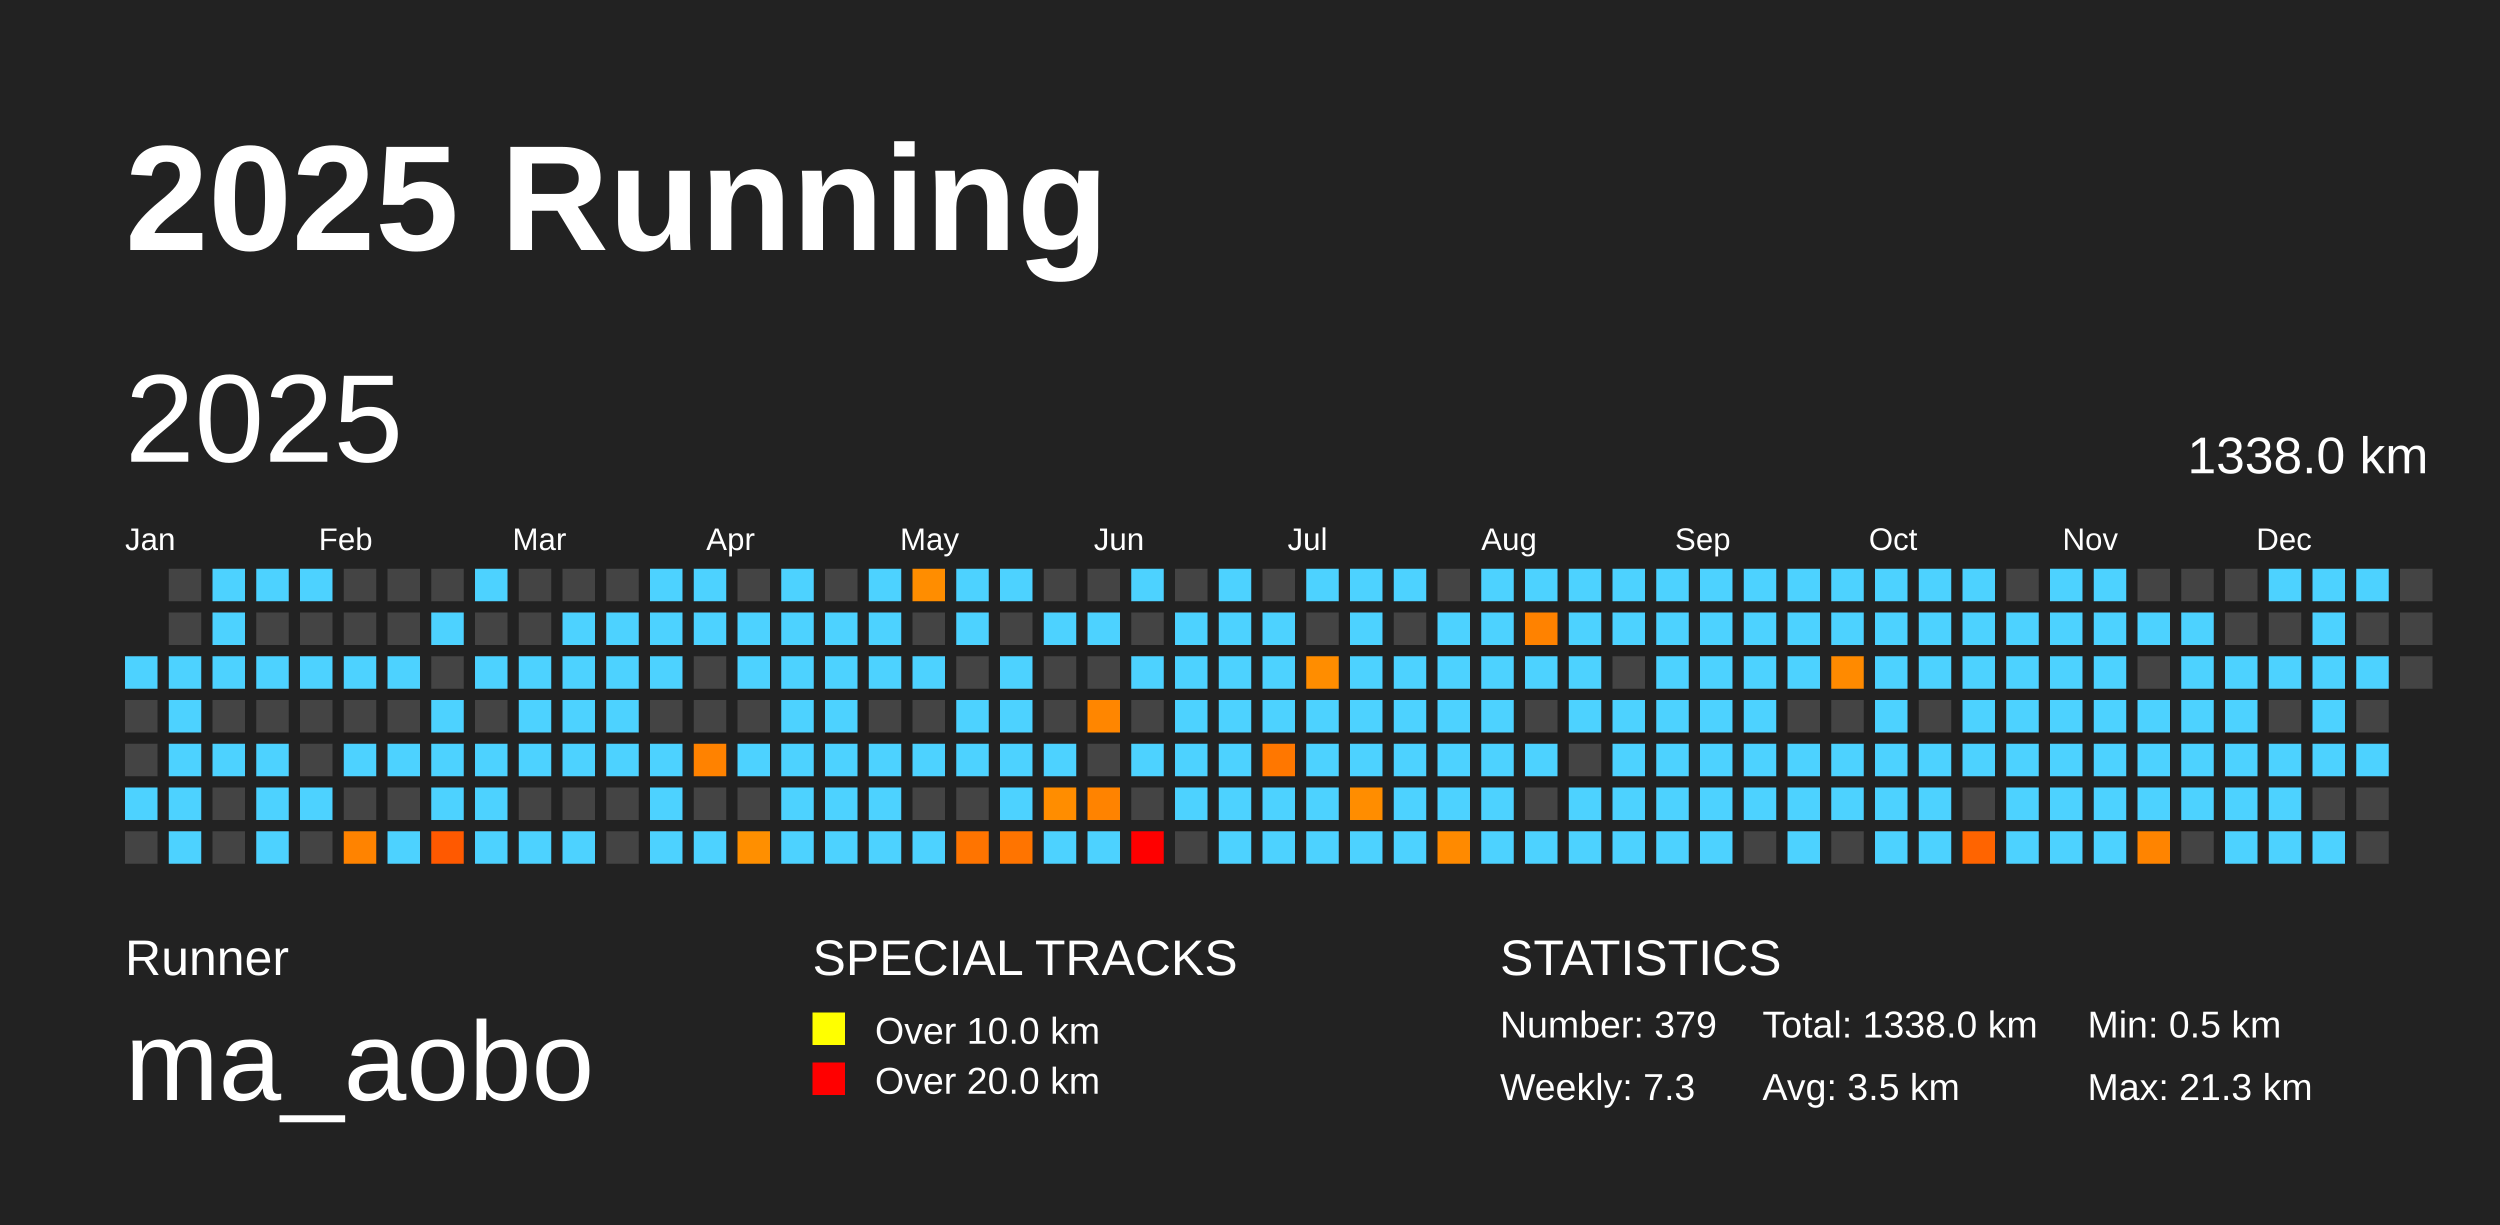
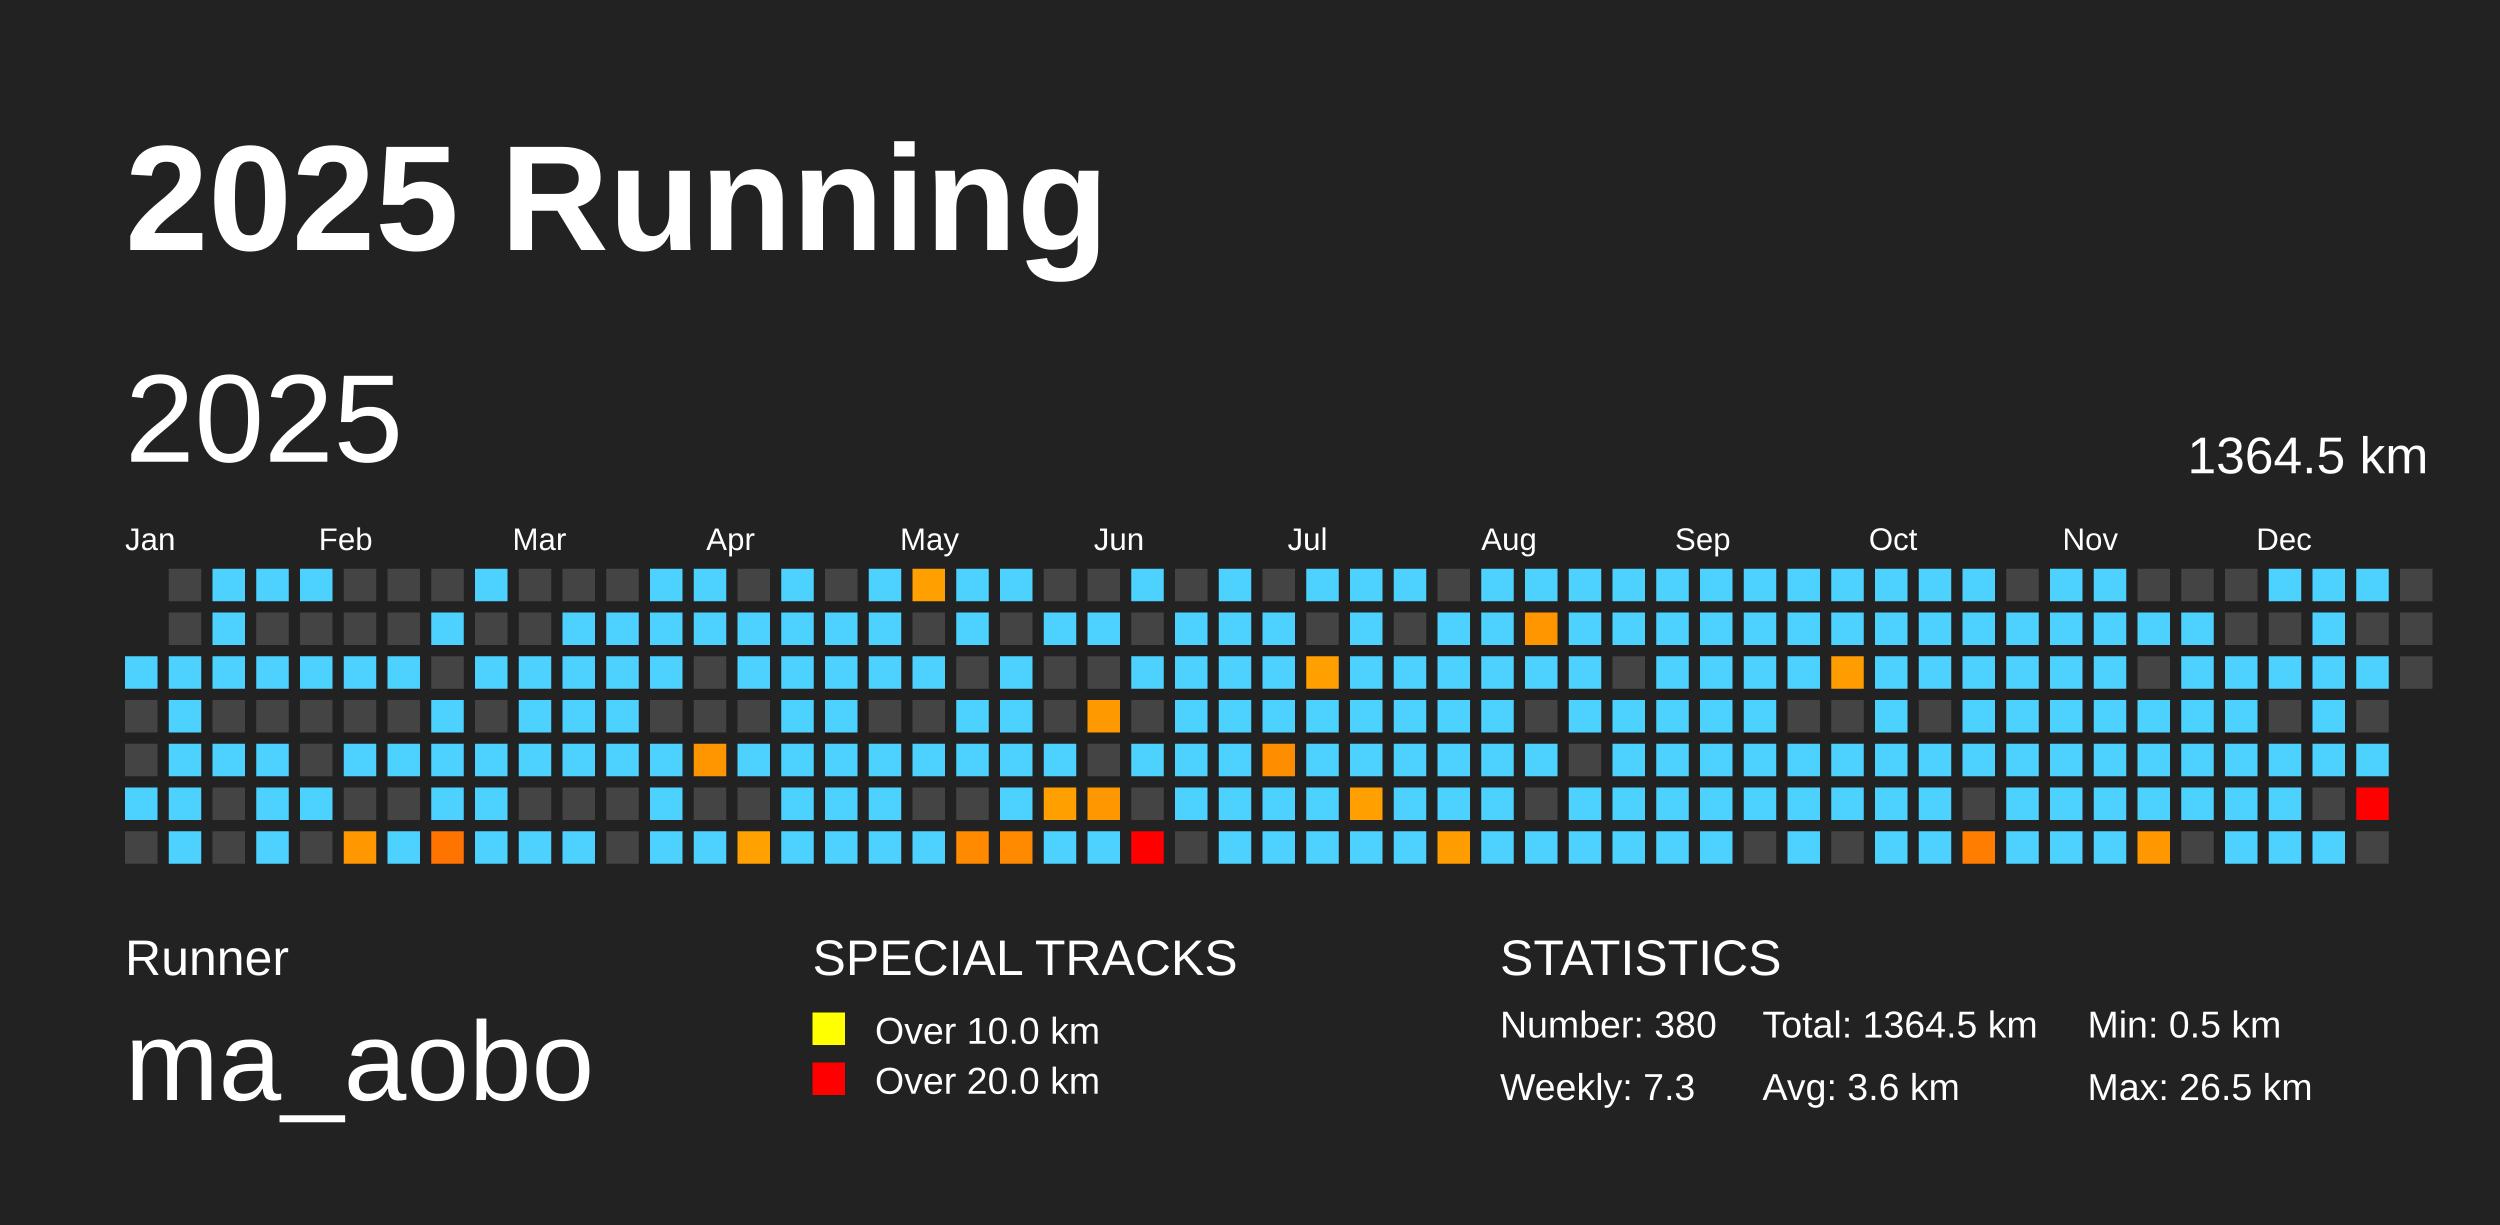
<svg xmlns="http://www.w3.org/2000/svg" baseProfile="full" height="98mm" version="1.1" viewBox="0,0,200,98" width="200mm">
  <defs />
  <rect fill="#222222" height="98" width="200" x="0" y="0" />
  <text fill="#FFFFFF" style="font-size:12px; font-family:Arial; font-weight:bold;" x="10" y="20">2025 Running</text>
  <text fill="#FFFFFF" style="font-size:4px; font-family:Arial" x="10" y="78">Runner</text>
  <text fill="#FFFFFF" style="font-size:9px; font-family:Arial" x="10" y="88">ma_aobo</text>
  <text fill="#FFFFFF" style="font-size:4px; font-family:Arial" x="65" y="78">SPECIAL TRACKS</text>
  <rect fill="yellow" height="2.6" width="2.6" x="65" y="81" />
  <text fill="#FFFFFF" style="font-size:3px; font-family:Arial" x="70" y="83.5">Over 10.0 km</text>
  <rect fill="red" height="2.6" width="2.6" x="65" y="85" />
  <text fill="#FFFFFF" style="font-size:3px; font-family:Arial" x="70" y="87.5">Over 20.0 km</text>
  <text fill="#FFFFFF" style="font-size:4px; font-family:Arial" x="120" y="78">STATISTICS</text>
-   <text fill="#FFFFFF" style="font-size:3px; font-family:Arial" x="120" y="83">Number: 379</text>
+   <text fill="#FFFFFF" style="font-size:3px; font-family:Arial" x="120" y="83">Number: 380</text>
  <text fill="#FFFFFF" style="font-size:3px; font-family:Arial" x="120" y="88">Weekly: 7.3</text>
-   <text fill="#FFFFFF" style="font-size:3px; font-family:Arial" x="141" y="83">Total: 1338.0 km</text>
-   <text fill="#FFFFFF" style="font-size:3px; font-family:Arial" x="141" y="88">Avg: 3.5 km</text>
+   <text fill="#FFFFFF" style="font-size:3px; font-family:Arial" x="141" y="83">Total: 1364.5 km</text>
+   <text fill="#FFFFFF" style="font-size:3px; font-family:Arial" x="141" y="88">Avg: 3.6 km</text>
  <text fill="#FFFFFF" style="font-size:3px; font-family:Arial" x="167" y="83">Min: 0.5 km</text>
-   <text fill="#FFFFFF" style="font-size:3px; font-family:Arial" x="167" y="88">Max: 21.3 km</text>
+   <text fill="#FFFFFF" style="font-size:3px; font-family:Arial" x="167" y="88">Max: 26.5 km</text>
  <text dominant-baseline="hanging" fill="#FFFFFF" style="font-size:10.0px; font-family:Arial;" x="10" y="30">2025</text>
-   <text dominant-baseline="hanging" fill="#FFFFFF" style="font-size:4.125px; font-family:Arial;" x="175" y="35">1338.0 km</text>
+   <text dominant-baseline="hanging" fill="#FFFFFF" style="font-size:4.125px; font-family:Arial;" x="175" y="35">1364.5 km</text>
  <text fill="#FFFFFF" style="font-size:2.5px; font-family:Arial" x="10.0" y="44">Jan</text>
  <text fill="#FFFFFF" style="font-size:2.5px; font-family:Arial" x="25.5" y="44">Feb</text>
  <text fill="#FFFFFF" style="font-size:2.5px; font-family:Arial" x="41.0" y="44">Mar</text>
  <text fill="#FFFFFF" style="font-size:2.5px; font-family:Arial" x="56.5" y="44">Apr</text>
  <text fill="#FFFFFF" style="font-size:2.5px; font-family:Arial" x="72.0" y="44">May</text>
  <text fill="#FFFFFF" style="font-size:2.5px; font-family:Arial" x="87.5" y="44">Jun</text>
  <text fill="#FFFFFF" style="font-size:2.5px; font-family:Arial" x="103.0" y="44">Jul</text>
  <text fill="#FFFFFF" style="font-size:2.5px; font-family:Arial" x="118.5" y="44">Aug</text>
  <text fill="#FFFFFF" style="font-size:2.5px; font-family:Arial" x="134.0" y="44">Sep</text>
  <text fill="#FFFFFF" style="font-size:2.5px; font-family:Arial" x="149.5" y="44">Oct</text>
  <text fill="#FFFFFF" style="font-size:2.5px; font-family:Arial" x="165.0" y="44">Nov</text>
  <text fill="#FFFFFF" style="font-size:2.5px; font-family:Arial" x="180.5" y="44">Dec</text>
  <rect fill="#4dd2ff" height="2.6" width="2.6" x="10.0" y="52.5" />
  <rect fill="#444444" height="2.6" width="2.6" x="10.0" y="56.0" />
  <rect fill="#444444" height="2.6" width="2.6" x="10.0" y="59.5" />
  <rect fill="#4dd2ff" height="2.6" width="2.6" x="10.0" y="63.0" />
  <rect fill="#444444" height="2.6" width="2.6" x="10.0" y="66.5" />
  <rect fill="#444444" height="2.6" width="2.6" x="13.5" y="45.5" />
  <rect fill="#444444" height="2.6" width="2.6" x="13.5" y="49.0" />
  <rect fill="#4dd2ff" height="2.6" width="2.6" x="13.5" y="52.5" />
  <rect fill="#4dd2ff" height="2.6" width="2.6" x="13.5" y="56.0" />
  <rect fill="#4dd2ff" height="2.6" width="2.6" x="13.5" y="59.5" />
  <rect fill="#4dd2ff" height="2.6" width="2.6" x="13.5" y="63.0" />
  <rect fill="#4dd2ff" height="2.6" width="2.6" x="13.5" y="66.5" />
  <rect fill="#4dd2ff" height="2.6" width="2.6" x="17.0" y="45.5" />
  <rect fill="#4dd2ff" height="2.6" width="2.6" x="17.0" y="49.0" />
  <rect fill="#4dd2ff" height="2.6" width="2.6" x="17.0" y="52.5" />
  <rect fill="#444444" height="2.6" width="2.6" x="17.0" y="56.0" />
  <rect fill="#4dd2ff" height="2.6" width="2.6" x="17.0" y="59.5" />
  <rect fill="#444444" height="2.6" width="2.6" x="17.0" y="63.0" />
  <rect fill="#444444" height="2.6" width="2.6" x="17.0" y="66.5" />
  <rect fill="#4dd2ff" height="2.6" width="2.6" x="20.5" y="45.5" />
  <rect fill="#444444" height="2.6" width="2.6" x="20.5" y="49.0" />
  <rect fill="#4dd2ff" height="2.6" width="2.6" x="20.5" y="52.5" />
  <rect fill="#444444" height="2.6" width="2.6" x="20.5" y="56.0" />
  <rect fill="#4dd2ff" height="2.6" width="2.6" x="20.5" y="59.5" />
  <rect fill="#4dd2ff" height="2.6" width="2.6" x="20.5" y="63.0" />
  <rect fill="#4dd2ff" height="2.6" width="2.6" x="20.5" y="66.5" />
  <rect fill="#4dd2ff" height="2.6" width="2.6" x="24.0" y="45.5" />
  <rect fill="#444444" height="2.6" width="2.6" x="24.0" y="49.0" />
  <rect fill="#4dd2ff" height="2.6" width="2.6" x="24.0" y="52.5" />
  <rect fill="#444444" height="2.6" width="2.6" x="24.0" y="56.0" />
  <rect fill="#444444" height="2.6" width="2.6" x="24.0" y="59.5" />
  <rect fill="#4dd2ff" height="2.6" width="2.6" x="24.0" y="63.0" />
  <rect fill="#444444" height="2.6" width="2.6" x="24.0" y="66.5" />
  <rect fill="#444444" height="2.6" width="2.6" x="27.5" y="45.5" />
  <rect fill="#444444" height="2.6" width="2.6" x="27.5" y="49.0" />
  <rect fill="#4dd2ff" height="2.6" width="2.6" x="27.5" y="52.5" />
  <rect fill="#444444" height="2.6" width="2.6" x="27.5" y="56.0" />
  <rect fill="#4dd2ff" height="2.6" width="2.6" x="27.5" y="59.5" />
  <rect fill="#444444" height="2.6" width="2.6" x="27.5" y="63.0" />
-   <rect fill="#ff8300" height="2.6" width="2.6" x="27.5" y="66.5" />
+   <rect fill="#ff9700" height="2.6" width="2.6" x="27.5" y="66.5" />
  <rect fill="#444444" height="2.6" width="2.6" x="31.0" y="45.5" />
  <rect fill="#444444" height="2.6" width="2.6" x="31.0" y="49.0" />
  <rect fill="#4dd2ff" height="2.6" width="2.6" x="31.0" y="52.5" />
  <rect fill="#444444" height="2.6" width="2.6" x="31.0" y="56.0" />
  <rect fill="#4dd2ff" height="2.6" width="2.6" x="31.0" y="59.5" />
  <rect fill="#444444" height="2.6" width="2.6" x="31.0" y="63.0" />
  <rect fill="#4dd2ff" height="2.6" width="2.6" x="31.0" y="66.5" />
  <rect fill="#444444" height="2.6" width="2.6" x="34.5" y="45.5" />
  <rect fill="#4dd2ff" height="2.6" width="2.6" x="34.5" y="49.0" />
  <rect fill="#444444" height="2.6" width="2.6" x="34.5" y="52.5" />
  <rect fill="#4dd2ff" height="2.6" width="2.6" x="34.5" y="56.0" />
  <rect fill="#4dd2ff" height="2.6" width="2.6" x="34.5" y="59.5" />
  <rect fill="#4dd2ff" height="2.6" width="2.6" x="34.5" y="63.0" />
-   <rect fill="#ff5900" height="2.6" width="2.6" x="34.5" y="66.5" />
+   <rect fill="#ff7400" height="2.6" width="2.6" x="34.5" y="66.5" />
  <rect fill="#4dd2ff" height="2.6" width="2.6" x="38.0" y="45.5" />
  <rect fill="#444444" height="2.6" width="2.6" x="38.0" y="49.0" />
  <rect fill="#4dd2ff" height="2.6" width="2.6" x="38.0" y="52.5" />
  <rect fill="#444444" height="2.6" width="2.6" x="38.0" y="56.0" />
  <rect fill="#4dd2ff" height="2.6" width="2.6" x="38.0" y="59.5" />
  <rect fill="#4dd2ff" height="2.6" width="2.6" x="38.0" y="63.0" />
  <rect fill="#4dd2ff" height="2.6" width="2.6" x="38.0" y="66.5" />
  <rect fill="#444444" height="2.6" width="2.6" x="41.5" y="45.5" />
  <rect fill="#444444" height="2.6" width="2.6" x="41.5" y="49.0" />
  <rect fill="#4dd2ff" height="2.6" width="2.6" x="41.5" y="52.5" />
  <rect fill="#4dd2ff" height="2.6" width="2.6" x="41.5" y="56.0" />
  <rect fill="#4dd2ff" height="2.6" width="2.6" x="41.5" y="59.5" />
  <rect fill="#444444" height="2.6" width="2.6" x="41.5" y="63.0" />
  <rect fill="#4dd2ff" height="2.6" width="2.6" x="41.5" y="66.5" />
  <rect fill="#444444" height="2.6" width="2.6" x="45.0" y="45.5" />
  <rect fill="#4dd2ff" height="2.6" width="2.6" x="45.0" y="49.0" />
  <rect fill="#4dd2ff" height="2.6" width="2.6" x="45.0" y="52.5" />
  <rect fill="#4dd2ff" height="2.6" width="2.6" x="45.0" y="56.0" />
  <rect fill="#4dd2ff" height="2.6" width="2.6" x="45.0" y="59.5" />
  <rect fill="#444444" height="2.6" width="2.6" x="45.0" y="63.0" />
  <rect fill="#4dd2ff" height="2.6" width="2.6" x="45.0" y="66.5" />
  <rect fill="#444444" height="2.6" width="2.6" x="48.5" y="45.5" />
  <rect fill="#4dd2ff" height="2.6" width="2.6" x="48.5" y="49.0" />
  <rect fill="#4dd2ff" height="2.6" width="2.6" x="48.5" y="52.5" />
  <rect fill="#4dd2ff" height="2.6" width="2.6" x="48.5" y="56.0" />
  <rect fill="#4dd2ff" height="2.6" width="2.6" x="48.5" y="59.5" />
  <rect fill="#444444" height="2.6" width="2.6" x="48.5" y="63.0" />
  <rect fill="#444444" height="2.6" width="2.6" x="48.5" y="66.5" />
  <rect fill="#4dd2ff" height="2.6" width="2.6" x="52.0" y="45.5" />
  <rect fill="#4dd2ff" height="2.6" width="2.6" x="52.0" y="49.0" />
  <rect fill="#4dd2ff" height="2.6" width="2.6" x="52.0" y="52.5" />
  <rect fill="#444444" height="2.6" width="2.6" x="52.0" y="56.0" />
  <rect fill="#4dd2ff" height="2.6" width="2.6" x="52.0" y="59.5" />
  <rect fill="#4dd2ff" height="2.6" width="2.6" x="52.0" y="63.0" />
  <rect fill="#4dd2ff" height="2.6" width="2.6" x="52.0" y="66.5" />
  <rect fill="#4dd2ff" height="2.6" width="2.6" x="55.5" y="45.5" />
  <rect fill="#4dd2ff" height="2.6" width="2.6" x="55.5" y="49.0" />
  <rect fill="#444444" height="2.6" width="2.6" x="55.5" y="52.5" />
  <rect fill="#444444" height="2.6" width="2.6" x="55.5" y="56.0" />
-   <rect fill="#ff8200" height="2.6" width="2.6" x="55.5" y="59.5" />
+   <rect fill="#ff9600" height="2.6" width="2.6" x="55.5" y="59.5" />
  <rect fill="#444444" height="2.6" width="2.6" x="55.5" y="63.0" />
  <rect fill="#4dd2ff" height="2.6" width="2.6" x="55.5" y="66.5" />
  <rect fill="#444444" height="2.6" width="2.6" x="59.0" y="45.5" />
  <rect fill="#4dd2ff" height="2.6" width="2.6" x="59.0" y="49.0" />
  <rect fill="#4dd2ff" height="2.6" width="2.6" x="59.0" y="52.5" />
  <rect fill="#444444" height="2.6" width="2.6" x="59.0" y="56.0" />
  <rect fill="#4dd2ff" height="2.6" width="2.6" x="59.0" y="59.5" />
  <rect fill="#444444" height="2.6" width="2.6" x="59.0" y="63.0" />
-   <rect fill="#ff8f00" height="2.6" width="2.6" x="59.0" y="66.5" />
+   <rect fill="#ffa100" height="2.6" width="2.6" x="59.0" y="66.5" />
  <rect fill="#4dd2ff" height="2.6" width="2.6" x="62.5" y="45.5" />
  <rect fill="#4dd2ff" height="2.6" width="2.6" x="62.5" y="49.0" />
  <rect fill="#4dd2ff" height="2.6" width="2.6" x="62.5" y="52.5" />
  <rect fill="#4dd2ff" height="2.6" width="2.6" x="62.5" y="56.0" />
  <rect fill="#4dd2ff" height="2.6" width="2.6" x="62.5" y="59.5" />
  <rect fill="#4dd2ff" height="2.6" width="2.6" x="62.5" y="63.0" />
  <rect fill="#4dd2ff" height="2.6" width="2.6" x="62.5" y="66.5" />
  <rect fill="#444444" height="2.6" width="2.6" x="66.0" y="45.5" />
  <rect fill="#4dd2ff" height="2.6" width="2.6" x="66.0" y="49.0" />
  <rect fill="#4dd2ff" height="2.6" width="2.6" x="66.0" y="52.5" />
  <rect fill="#4dd2ff" height="2.6" width="2.6" x="66.0" y="56.0" />
  <rect fill="#4dd2ff" height="2.6" width="2.6" x="66.0" y="59.5" />
  <rect fill="#4dd2ff" height="2.6" width="2.6" x="66.0" y="63.0" />
  <rect fill="#4dd2ff" height="2.6" width="2.6" x="66.0" y="66.5" />
  <rect fill="#4dd2ff" height="2.6" width="2.6" x="69.5" y="45.5" />
  <rect fill="#4dd2ff" height="2.6" width="2.6" x="69.5" y="49.0" />
  <rect fill="#4dd2ff" height="2.6" width="2.6" x="69.5" y="52.5" />
  <rect fill="#444444" height="2.6" width="2.6" x="69.5" y="56.0" />
  <rect fill="#4dd2ff" height="2.6" width="2.6" x="69.5" y="59.5" />
  <rect fill="#4dd2ff" height="2.6" width="2.6" x="69.5" y="63.0" />
  <rect fill="#4dd2ff" height="2.6" width="2.6" x="69.5" y="66.5" />
-   <rect fill="#ff8d00" height="2.6" width="2.6" x="73.0" y="45.5" />
+   <rect fill="#ffa000" height="2.6" width="2.6" x="73.0" y="45.5" />
  <rect fill="#444444" height="2.6" width="2.6" x="73.0" y="49.0" />
  <rect fill="#4dd2ff" height="2.6" width="2.6" x="73.0" y="52.5" />
  <rect fill="#444444" height="2.6" width="2.6" x="73.0" y="56.0" />
  <rect fill="#4dd2ff" height="2.6" width="2.6" x="73.0" y="59.5" />
  <rect fill="#444444" height="2.6" width="2.6" x="73.0" y="63.0" />
  <rect fill="#4dd2ff" height="2.6" width="2.6" x="73.0" y="66.5" />
  <rect fill="#4dd2ff" height="2.6" width="2.6" x="76.5" y="45.5" />
  <rect fill="#4dd2ff" height="2.6" width="2.6" x="76.5" y="49.0" />
  <rect fill="#444444" height="2.6" width="2.6" x="76.5" y="52.5" />
  <rect fill="#4dd2ff" height="2.6" width="2.6" x="76.5" y="56.0" />
  <rect fill="#4dd2ff" height="2.6" width="2.6" x="76.5" y="59.5" />
  <rect fill="#444444" height="2.6" width="2.6" x="76.5" y="63.0" />
-   <rect fill="#ff7400" height="2.6" width="2.6" x="76.5" y="66.5" />
+   <rect fill="#ff8a00" height="2.6" width="2.6" x="76.5" y="66.5" />
  <rect fill="#4dd2ff" height="2.6" width="2.6" x="80.0" y="45.5" />
  <rect fill="#444444" height="2.6" width="2.6" x="80.0" y="49.0" />
  <rect fill="#4dd2ff" height="2.6" width="2.6" x="80.0" y="52.5" />
  <rect fill="#4dd2ff" height="2.6" width="2.6" x="80.0" y="56.0" />
  <rect fill="#4dd2ff" height="2.6" width="2.6" x="80.0" y="59.5" />
  <rect fill="#4dd2ff" height="2.6" width="2.6" x="80.0" y="63.0" />
-   <rect fill="#ff7400" height="2.6" width="2.6" x="80.0" y="66.5" />
+   <rect fill="#ff8a00" height="2.6" width="2.6" x="80.0" y="66.5" />
  <rect fill="#444444" height="2.6" width="2.6" x="83.5" y="45.5" />
  <rect fill="#4dd2ff" height="2.6" width="2.6" x="83.5" y="49.0" />
  <rect fill="#444444" height="2.6" width="2.6" x="83.5" y="52.5" />
  <rect fill="#444444" height="2.6" width="2.6" x="83.5" y="56.0" />
  <rect fill="#4dd2ff" height="2.6" width="2.6" x="83.5" y="59.5" />
-   <rect fill="#ff8d00" height="2.6" width="2.6" x="83.5" y="63.0" />
+   <rect fill="#ffa000" height="2.6" width="2.6" x="83.5" y="63.0" />
  <rect fill="#4dd2ff" height="2.6" width="2.6" x="83.5" y="66.5" />
  <rect fill="#444444" height="2.6" width="2.6" x="87.0" y="45.5" />
  <rect fill="#4dd2ff" height="2.6" width="2.6" x="87.0" y="49.0" />
  <rect fill="#444444" height="2.6" width="2.6" x="87.0" y="52.5" />
-   <rect fill="#ff8600" height="2.6" width="2.6" x="87.0" y="56.0" />
+   <rect fill="#ff9900" height="2.6" width="2.6" x="87.0" y="56.0" />
  <rect fill="#444444" height="2.6" width="2.6" x="87.0" y="59.5" />
-   <rect fill="#ff8300" height="2.6" width="2.6" x="87.0" y="63.0" />
+   <rect fill="#ff9700" height="2.6" width="2.6" x="87.0" y="63.0" />
  <rect fill="#4dd2ff" height="2.6" width="2.6" x="87.0" y="66.5" />
  <rect fill="#4dd2ff" height="2.6" width="2.6" x="90.5" y="45.5" />
  <rect fill="#444444" height="2.6" width="2.6" x="90.5" y="49.0" />
  <rect fill="#4dd2ff" height="2.6" width="2.6" x="90.5" y="52.5" />
  <rect fill="#444444" height="2.6" width="2.6" x="90.5" y="56.0" />
  <rect fill="#4dd2ff" height="2.6" width="2.6" x="90.5" y="59.5" />
  <rect fill="#444444" height="2.6" width="2.6" x="90.5" y="63.0" />
  <rect fill="red" height="2.6" width="2.6" x="90.5" y="66.5" />
  <rect fill="#444444" height="2.6" width="2.6" x="94.0" y="45.5" />
  <rect fill="#4dd2ff" height="2.6" width="2.6" x="94.0" y="49.0" />
  <rect fill="#4dd2ff" height="2.6" width="2.6" x="94.0" y="52.5" />
  <rect fill="#4dd2ff" height="2.6" width="2.6" x="94.0" y="56.0" />
  <rect fill="#4dd2ff" height="2.6" width="2.6" x="94.0" y="59.5" />
  <rect fill="#4dd2ff" height="2.6" width="2.6" x="94.0" y="63.0" />
  <rect fill="#444444" height="2.6" width="2.6" x="94.0" y="66.5" />
  <rect fill="#4dd2ff" height="2.6" width="2.6" x="97.5" y="45.5" />
  <rect fill="#4dd2ff" height="2.6" width="2.6" x="97.5" y="49.0" />
  <rect fill="#4dd2ff" height="2.6" width="2.6" x="97.5" y="52.5" />
  <rect fill="#4dd2ff" height="2.6" width="2.6" x="97.5" y="56.0" />
  <rect fill="#4dd2ff" height="2.6" width="2.6" x="97.5" y="59.5" />
  <rect fill="#4dd2ff" height="2.6" width="2.6" x="97.5" y="63.0" />
  <rect fill="#4dd2ff" height="2.6" width="2.6" x="97.5" y="66.5" />
  <rect fill="#444444" height="2.6" width="2.6" x="101.0" y="45.5" />
  <rect fill="#4dd2ff" height="2.6" width="2.6" x="101.0" y="49.0" />
  <rect fill="#4dd2ff" height="2.6" width="2.6" x="101.0" y="52.5" />
  <rect fill="#4dd2ff" height="2.6" width="2.6" x="101.0" y="56.0" />
-   <rect fill="#ff7700" height="2.6" width="2.6" x="101.0" y="59.5" />
+   <rect fill="#ff8d00" height="2.6" width="2.6" x="101.0" y="59.5" />
  <rect fill="#4dd2ff" height="2.6" width="2.6" x="101.0" y="63.0" />
  <rect fill="#4dd2ff" height="2.6" width="2.6" x="101.0" y="66.5" />
  <rect fill="#4dd2ff" height="2.6" width="2.6" x="104.5" y="45.5" />
  <rect fill="#444444" height="2.6" width="2.6" x="104.5" y="49.0" />
-   <rect fill="#ff8d00" height="2.6" width="2.6" x="104.5" y="52.5" />
+   <rect fill="#ff9f00" height="2.6" width="2.6" x="104.5" y="52.5" />
  <rect fill="#4dd2ff" height="2.6" width="2.6" x="104.5" y="56.0" />
  <rect fill="#4dd2ff" height="2.6" width="2.6" x="104.5" y="59.5" />
  <rect fill="#4dd2ff" height="2.6" width="2.6" x="104.5" y="63.0" />
  <rect fill="#4dd2ff" height="2.6" width="2.6" x="104.5" y="66.5" />
  <rect fill="#4dd2ff" height="2.6" width="2.6" x="108.0" y="45.5" />
  <rect fill="#4dd2ff" height="2.6" width="2.6" x="108.0" y="49.0" />
  <rect fill="#4dd2ff" height="2.6" width="2.6" x="108.0" y="52.5" />
  <rect fill="#4dd2ff" height="2.6" width="2.6" x="108.0" y="56.0" />
  <rect fill="#4dd2ff" height="2.6" width="2.6" x="108.0" y="59.5" />
-   <rect fill="#ff8d00" height="2.6" width="2.6" x="108.0" y="63.0" />
+   <rect fill="#ffa000" height="2.6" width="2.6" x="108.0" y="63.0" />
  <rect fill="#4dd2ff" height="2.6" width="2.6" x="108.0" y="66.5" />
  <rect fill="#4dd2ff" height="2.6" width="2.6" x="111.5" y="45.5" />
  <rect fill="#444444" height="2.6" width="2.6" x="111.5" y="49.0" />
  <rect fill="#4dd2ff" height="2.6" width="2.6" x="111.5" y="52.5" />
  <rect fill="#4dd2ff" height="2.6" width="2.6" x="111.5" y="56.0" />
  <rect fill="#4dd2ff" height="2.6" width="2.6" x="111.5" y="59.5" />
  <rect fill="#4dd2ff" height="2.6" width="2.6" x="111.5" y="63.0" />
  <rect fill="#4dd2ff" height="2.6" width="2.6" x="111.5" y="66.5" />
  <rect fill="#444444" height="2.6" width="2.6" x="115.0" y="45.5" />
  <rect fill="#4dd2ff" height="2.6" width="2.6" x="115.0" y="49.0" />
  <rect fill="#4dd2ff" height="2.6" width="2.6" x="115.0" y="52.5" />
  <rect fill="#4dd2ff" height="2.6" width="2.6" x="115.0" y="56.0" />
  <rect fill="#4dd2ff" height="2.6" width="2.6" x="115.0" y="59.5" />
  <rect fill="#4dd2ff" height="2.6" width="2.6" x="115.0" y="63.0" />
-   <rect fill="#ff8a00" height="2.6" width="2.6" x="115.0" y="66.5" />
+   <rect fill="#ff9d00" height="2.6" width="2.6" x="115.0" y="66.5" />
  <rect fill="#4dd2ff" height="2.6" width="2.6" x="118.5" y="45.5" />
  <rect fill="#4dd2ff" height="2.6" width="2.6" x="118.5" y="49.0" />
  <rect fill="#4dd2ff" height="2.6" width="2.6" x="118.5" y="52.5" />
  <rect fill="#4dd2ff" height="2.6" width="2.6" x="118.5" y="56.0" />
  <rect fill="#4dd2ff" height="2.6" width="2.6" x="118.5" y="59.5" />
  <rect fill="#4dd2ff" height="2.6" width="2.6" x="118.5" y="63.0" />
  <rect fill="#4dd2ff" height="2.6" width="2.6" x="118.5" y="66.5" />
  <rect fill="#4dd2ff" height="2.6" width="2.6" x="122.0" y="45.5" />
-   <rect fill="#ff8200" height="2.6" width="2.6" x="122.0" y="49.0" />
+   <rect fill="#ff9600" height="2.6" width="2.6" x="122.0" y="49.0" />
  <rect fill="#4dd2ff" height="2.6" width="2.6" x="122.0" y="52.5" />
  <rect fill="#444444" height="2.6" width="2.6" x="122.0" y="56.0" />
  <rect fill="#4dd2ff" height="2.6" width="2.6" x="122.0" y="59.5" />
  <rect fill="#444444" height="2.6" width="2.6" x="122.0" y="63.0" />
  <rect fill="#4dd2ff" height="2.6" width="2.6" x="122.0" y="66.5" />
  <rect fill="#4dd2ff" height="2.6" width="2.6" x="125.5" y="45.5" />
  <rect fill="#4dd2ff" height="2.6" width="2.6" x="125.5" y="49.0" />
  <rect fill="#4dd2ff" height="2.6" width="2.6" x="125.5" y="52.5" />
  <rect fill="#4dd2ff" height="2.6" width="2.6" x="125.5" y="56.0" />
  <rect fill="#444444" height="2.6" width="2.6" x="125.5" y="59.5" />
  <rect fill="#4dd2ff" height="2.6" width="2.6" x="125.5" y="63.0" />
  <rect fill="#4dd2ff" height="2.6" width="2.6" x="125.5" y="66.5" />
  <rect fill="#4dd2ff" height="2.6" width="2.6" x="129.0" y="45.5" />
  <rect fill="#4dd2ff" height="2.6" width="2.6" x="129.0" y="49.0" />
  <rect fill="#444444" height="2.6" width="2.6" x="129.0" y="52.5" />
  <rect fill="#4dd2ff" height="2.6" width="2.6" x="129.0" y="56.0" />
  <rect fill="#4dd2ff" height="2.6" width="2.6" x="129.0" y="59.5" />
  <rect fill="#4dd2ff" height="2.6" width="2.6" x="129.0" y="63.0" />
  <rect fill="#4dd2ff" height="2.6" width="2.6" x="129.0" y="66.5" />
  <rect fill="#4dd2ff" height="2.6" width="2.6" x="132.5" y="45.5" />
  <rect fill="#4dd2ff" height="2.6" width="2.6" x="132.5" y="49.0" />
  <rect fill="#4dd2ff" height="2.6" width="2.6" x="132.5" y="52.5" />
  <rect fill="#4dd2ff" height="2.6" width="2.6" x="132.5" y="56.0" />
  <rect fill="#4dd2ff" height="2.6" width="2.6" x="132.5" y="59.5" />
  <rect fill="#4dd2ff" height="2.6" width="2.6" x="132.5" y="63.0" />
  <rect fill="#4dd2ff" height="2.6" width="2.6" x="132.5" y="66.5" />
  <rect fill="#4dd2ff" height="2.6" width="2.6" x="136.0" y="45.5" />
  <rect fill="#4dd2ff" height="2.6" width="2.6" x="136.0" y="49.0" />
  <rect fill="#4dd2ff" height="2.6" width="2.6" x="136.0" y="52.5" />
  <rect fill="#4dd2ff" height="2.6" width="2.6" x="136.0" y="56.0" />
  <rect fill="#4dd2ff" height="2.6" width="2.6" x="136.0" y="59.5" />
  <rect fill="#4dd2ff" height="2.6" width="2.6" x="136.0" y="63.0" />
  <rect fill="#4dd2ff" height="2.6" width="2.6" x="136.0" y="66.5" />
  <rect fill="#4dd2ff" height="2.6" width="2.6" x="139.5" y="45.5" />
  <rect fill="#4dd2ff" height="2.6" width="2.6" x="139.5" y="49.0" />
  <rect fill="#4dd2ff" height="2.6" width="2.6" x="139.5" y="52.5" />
  <rect fill="#4dd2ff" height="2.6" width="2.6" x="139.5" y="56.0" />
  <rect fill="#4dd2ff" height="2.6" width="2.6" x="139.5" y="59.5" />
  <rect fill="#4dd2ff" height="2.6" width="2.6" x="139.5" y="63.0" />
  <rect fill="#444444" height="2.6" width="2.6" x="139.5" y="66.5" />
  <rect fill="#4dd2ff" height="2.6" width="2.6" x="143.0" y="45.5" />
  <rect fill="#4dd2ff" height="2.6" width="2.6" x="143.0" y="49.0" />
  <rect fill="#4dd2ff" height="2.6" width="2.6" x="143.0" y="52.5" />
  <rect fill="#444444" height="2.6" width="2.6" x="143.0" y="56.0" />
  <rect fill="#4dd2ff" height="2.6" width="2.6" x="143.0" y="59.5" />
  <rect fill="#4dd2ff" height="2.6" width="2.6" x="143.0" y="63.0" />
  <rect fill="#4dd2ff" height="2.6" width="2.6" x="143.0" y="66.5" />
  <rect fill="#4dd2ff" height="2.6" width="2.6" x="146.5" y="45.5" />
  <rect fill="#4dd2ff" height="2.6" width="2.6" x="146.5" y="49.0" />
-   <rect fill="#ff8a00" height="2.6" width="2.6" x="146.5" y="52.5" />
+   <rect fill="#ff9d00" height="2.6" width="2.6" x="146.5" y="52.5" />
  <rect fill="#444444" height="2.6" width="2.6" x="146.5" y="56.0" />
  <rect fill="#4dd2ff" height="2.6" width="2.6" x="146.5" y="59.5" />
  <rect fill="#4dd2ff" height="2.6" width="2.6" x="146.5" y="63.0" />
  <rect fill="#444444" height="2.6" width="2.6" x="146.5" y="66.5" />
  <rect fill="#4dd2ff" height="2.6" width="2.6" x="150.0" y="45.5" />
  <rect fill="#4dd2ff" height="2.6" width="2.6" x="150.0" y="49.0" />
  <rect fill="#4dd2ff" height="2.6" width="2.6" x="150.0" y="52.5" />
  <rect fill="#4dd2ff" height="2.6" width="2.6" x="150.0" y="56.0" />
  <rect fill="#4dd2ff" height="2.6" width="2.6" x="150.0" y="59.5" />
  <rect fill="#4dd2ff" height="2.6" width="2.6" x="150.0" y="63.0" />
  <rect fill="#4dd2ff" height="2.6" width="2.6" x="150.0" y="66.5" />
  <rect fill="#4dd2ff" height="2.6" width="2.6" x="153.5" y="45.5" />
  <rect fill="#4dd2ff" height="2.6" width="2.6" x="153.5" y="49.0" />
  <rect fill="#4dd2ff" height="2.6" width="2.6" x="153.5" y="52.5" />
  <rect fill="#444444" height="2.6" width="2.6" x="153.5" y="56.0" />
  <rect fill="#4dd2ff" height="2.6" width="2.6" x="153.5" y="59.5" />
  <rect fill="#4dd2ff" height="2.6" width="2.6" x="153.5" y="63.0" />
  <rect fill="#4dd2ff" height="2.6" width="2.6" x="153.5" y="66.5" />
  <rect fill="#4dd2ff" height="2.6" width="2.6" x="157.0" y="45.5" />
  <rect fill="#4dd2ff" height="2.6" width="2.6" x="157.0" y="49.0" />
  <rect fill="#4dd2ff" height="2.6" width="2.6" x="157.0" y="52.5" />
  <rect fill="#4dd2ff" height="2.6" width="2.6" x="157.0" y="56.0" />
  <rect fill="#4dd2ff" height="2.6" width="2.6" x="157.0" y="59.5" />
  <rect fill="#444444" height="2.6" width="2.6" x="157.0" y="63.0" />
-   <rect fill="#ff6400" height="2.6" width="2.6" x="157.0" y="66.5" />
+   <rect fill="#ff7d00" height="2.6" width="2.6" x="157.0" y="66.5" />
  <rect fill="#444444" height="2.6" width="2.6" x="160.5" y="45.5" />
  <rect fill="#4dd2ff" height="2.6" width="2.6" x="160.5" y="49.0" />
  <rect fill="#4dd2ff" height="2.6" width="2.6" x="160.5" y="52.5" />
  <rect fill="#4dd2ff" height="2.6" width="2.6" x="160.5" y="56.0" />
  <rect fill="#4dd2ff" height="2.6" width="2.6" x="160.5" y="59.5" />
  <rect fill="#4dd2ff" height="2.6" width="2.6" x="160.5" y="63.0" />
  <rect fill="#4dd2ff" height="2.6" width="2.6" x="160.5" y="66.5" />
  <rect fill="#4dd2ff" height="2.6" width="2.6" x="164.0" y="45.5" />
  <rect fill="#4dd2ff" height="2.6" width="2.6" x="164.0" y="49.0" />
  <rect fill="#4dd2ff" height="2.6" width="2.6" x="164.0" y="52.5" />
  <rect fill="#4dd2ff" height="2.6" width="2.6" x="164.0" y="56.0" />
  <rect fill="#4dd2ff" height="2.6" width="2.6" x="164.0" y="59.5" />
  <rect fill="#4dd2ff" height="2.6" width="2.6" x="164.0" y="63.0" />
  <rect fill="#4dd2ff" height="2.6" width="2.6" x="164.0" y="66.5" />
  <rect fill="#4dd2ff" height="2.6" width="2.6" x="167.5" y="45.5" />
  <rect fill="#4dd2ff" height="2.6" width="2.6" x="167.5" y="49.0" />
  <rect fill="#4dd2ff" height="2.6" width="2.6" x="167.5" y="52.5" />
  <rect fill="#4dd2ff" height="2.6" width="2.6" x="167.5" y="56.0" />
  <rect fill="#4dd2ff" height="2.6" width="2.6" x="167.5" y="59.5" />
  <rect fill="#4dd2ff" height="2.6" width="2.6" x="167.5" y="63.0" />
  <rect fill="#4dd2ff" height="2.6" width="2.6" x="167.5" y="66.5" />
  <rect fill="#444444" height="2.6" width="2.6" x="171.0" y="45.5" />
  <rect fill="#4dd2ff" height="2.6" width="2.6" x="171.0" y="49.0" />
  <rect fill="#444444" height="2.6" width="2.6" x="171.0" y="52.5" />
  <rect fill="#4dd2ff" height="2.6" width="2.6" x="171.0" y="56.0" />
  <rect fill="#4dd2ff" height="2.6" width="2.6" x="171.0" y="59.5" />
  <rect fill="#4dd2ff" height="2.6" width="2.6" x="171.0" y="63.0" />
-   <rect fill="#ff8400" height="2.6" width="2.6" x="171.0" y="66.5" />
+   <rect fill="#ff9800" height="2.6" width="2.6" x="171.0" y="66.5" />
  <rect fill="#444444" height="2.6" width="2.6" x="174.5" y="45.5" />
  <rect fill="#4dd2ff" height="2.6" width="2.6" x="174.5" y="49.0" />
  <rect fill="#4dd2ff" height="2.6" width="2.6" x="174.5" y="52.5" />
  <rect fill="#4dd2ff" height="2.6" width="2.6" x="174.5" y="56.0" />
  <rect fill="#4dd2ff" height="2.6" width="2.6" x="174.5" y="59.5" />
  <rect fill="#4dd2ff" height="2.6" width="2.6" x="174.5" y="63.0" />
  <rect fill="#444444" height="2.6" width="2.6" x="174.5" y="66.5" />
  <rect fill="#444444" height="2.6" width="2.6" x="178.0" y="45.5" />
  <rect fill="#444444" height="2.6" width="2.6" x="178.0" y="49.0" />
  <rect fill="#4dd2ff" height="2.6" width="2.6" x="178.0" y="52.5" />
  <rect fill="#4dd2ff" height="2.6" width="2.6" x="178.0" y="56.0" />
  <rect fill="#4dd2ff" height="2.6" width="2.6" x="178.0" y="59.5" />
  <rect fill="#4dd2ff" height="2.6" width="2.6" x="178.0" y="63.0" />
  <rect fill="#4dd2ff" height="2.6" width="2.6" x="178.0" y="66.5" />
  <rect fill="#4dd2ff" height="2.6" width="2.6" x="181.5" y="45.5" />
  <rect fill="#444444" height="2.6" width="2.6" x="181.5" y="49.0" />
  <rect fill="#4dd2ff" height="2.6" width="2.6" x="181.5" y="52.5" />
  <rect fill="#444444" height="2.6" width="2.6" x="181.5" y="56.0" />
  <rect fill="#4dd2ff" height="2.6" width="2.6" x="181.5" y="59.5" />
  <rect fill="#4dd2ff" height="2.6" width="2.6" x="181.5" y="63.0" />
  <rect fill="#4dd2ff" height="2.6" width="2.6" x="181.5" y="66.5" />
  <rect fill="#4dd2ff" height="2.6" width="2.6" x="185.0" y="45.5" />
  <rect fill="#4dd2ff" height="2.6" width="2.6" x="185.0" y="49.0" />
  <rect fill="#4dd2ff" height="2.6" width="2.6" x="185.0" y="52.5" />
  <rect fill="#4dd2ff" height="2.6" width="2.6" x="185.0" y="56.0" />
  <rect fill="#4dd2ff" height="2.6" width="2.6" x="185.0" y="59.5" />
  <rect fill="#444444" height="2.6" width="2.6" x="185.0" y="63.0" />
  <rect fill="#4dd2ff" height="2.6" width="2.6" x="185.0" y="66.5" />
  <rect fill="#4dd2ff" height="2.6" width="2.6" x="188.5" y="45.5" />
  <rect fill="#444444" height="2.6" width="2.6" x="188.5" y="49.0" />
  <rect fill="#4dd2ff" height="2.6" width="2.6" x="188.5" y="52.5" />
  <rect fill="#444444" height="2.6" width="2.6" x="188.5" y="56.0" />
  <rect fill="#4dd2ff" height="2.6" width="2.6" x="188.5" y="59.5" />
-   <rect fill="#444444" height="2.6" width="2.6" x="188.5" y="63.0" />
+   <rect fill="red" height="2.6" width="2.6" x="188.5" y="63.0" />
  <rect fill="#444444" height="2.6" width="2.6" x="188.5" y="66.5" />
  <rect fill="#444444" height="2.6" width="2.6" x="192.0" y="45.5" />
  <rect fill="#444444" height="2.6" width="2.6" x="192.0" y="49.0" />
  <rect fill="#444444" height="2.6" width="2.6" x="192.0" y="52.5" />
</svg>
